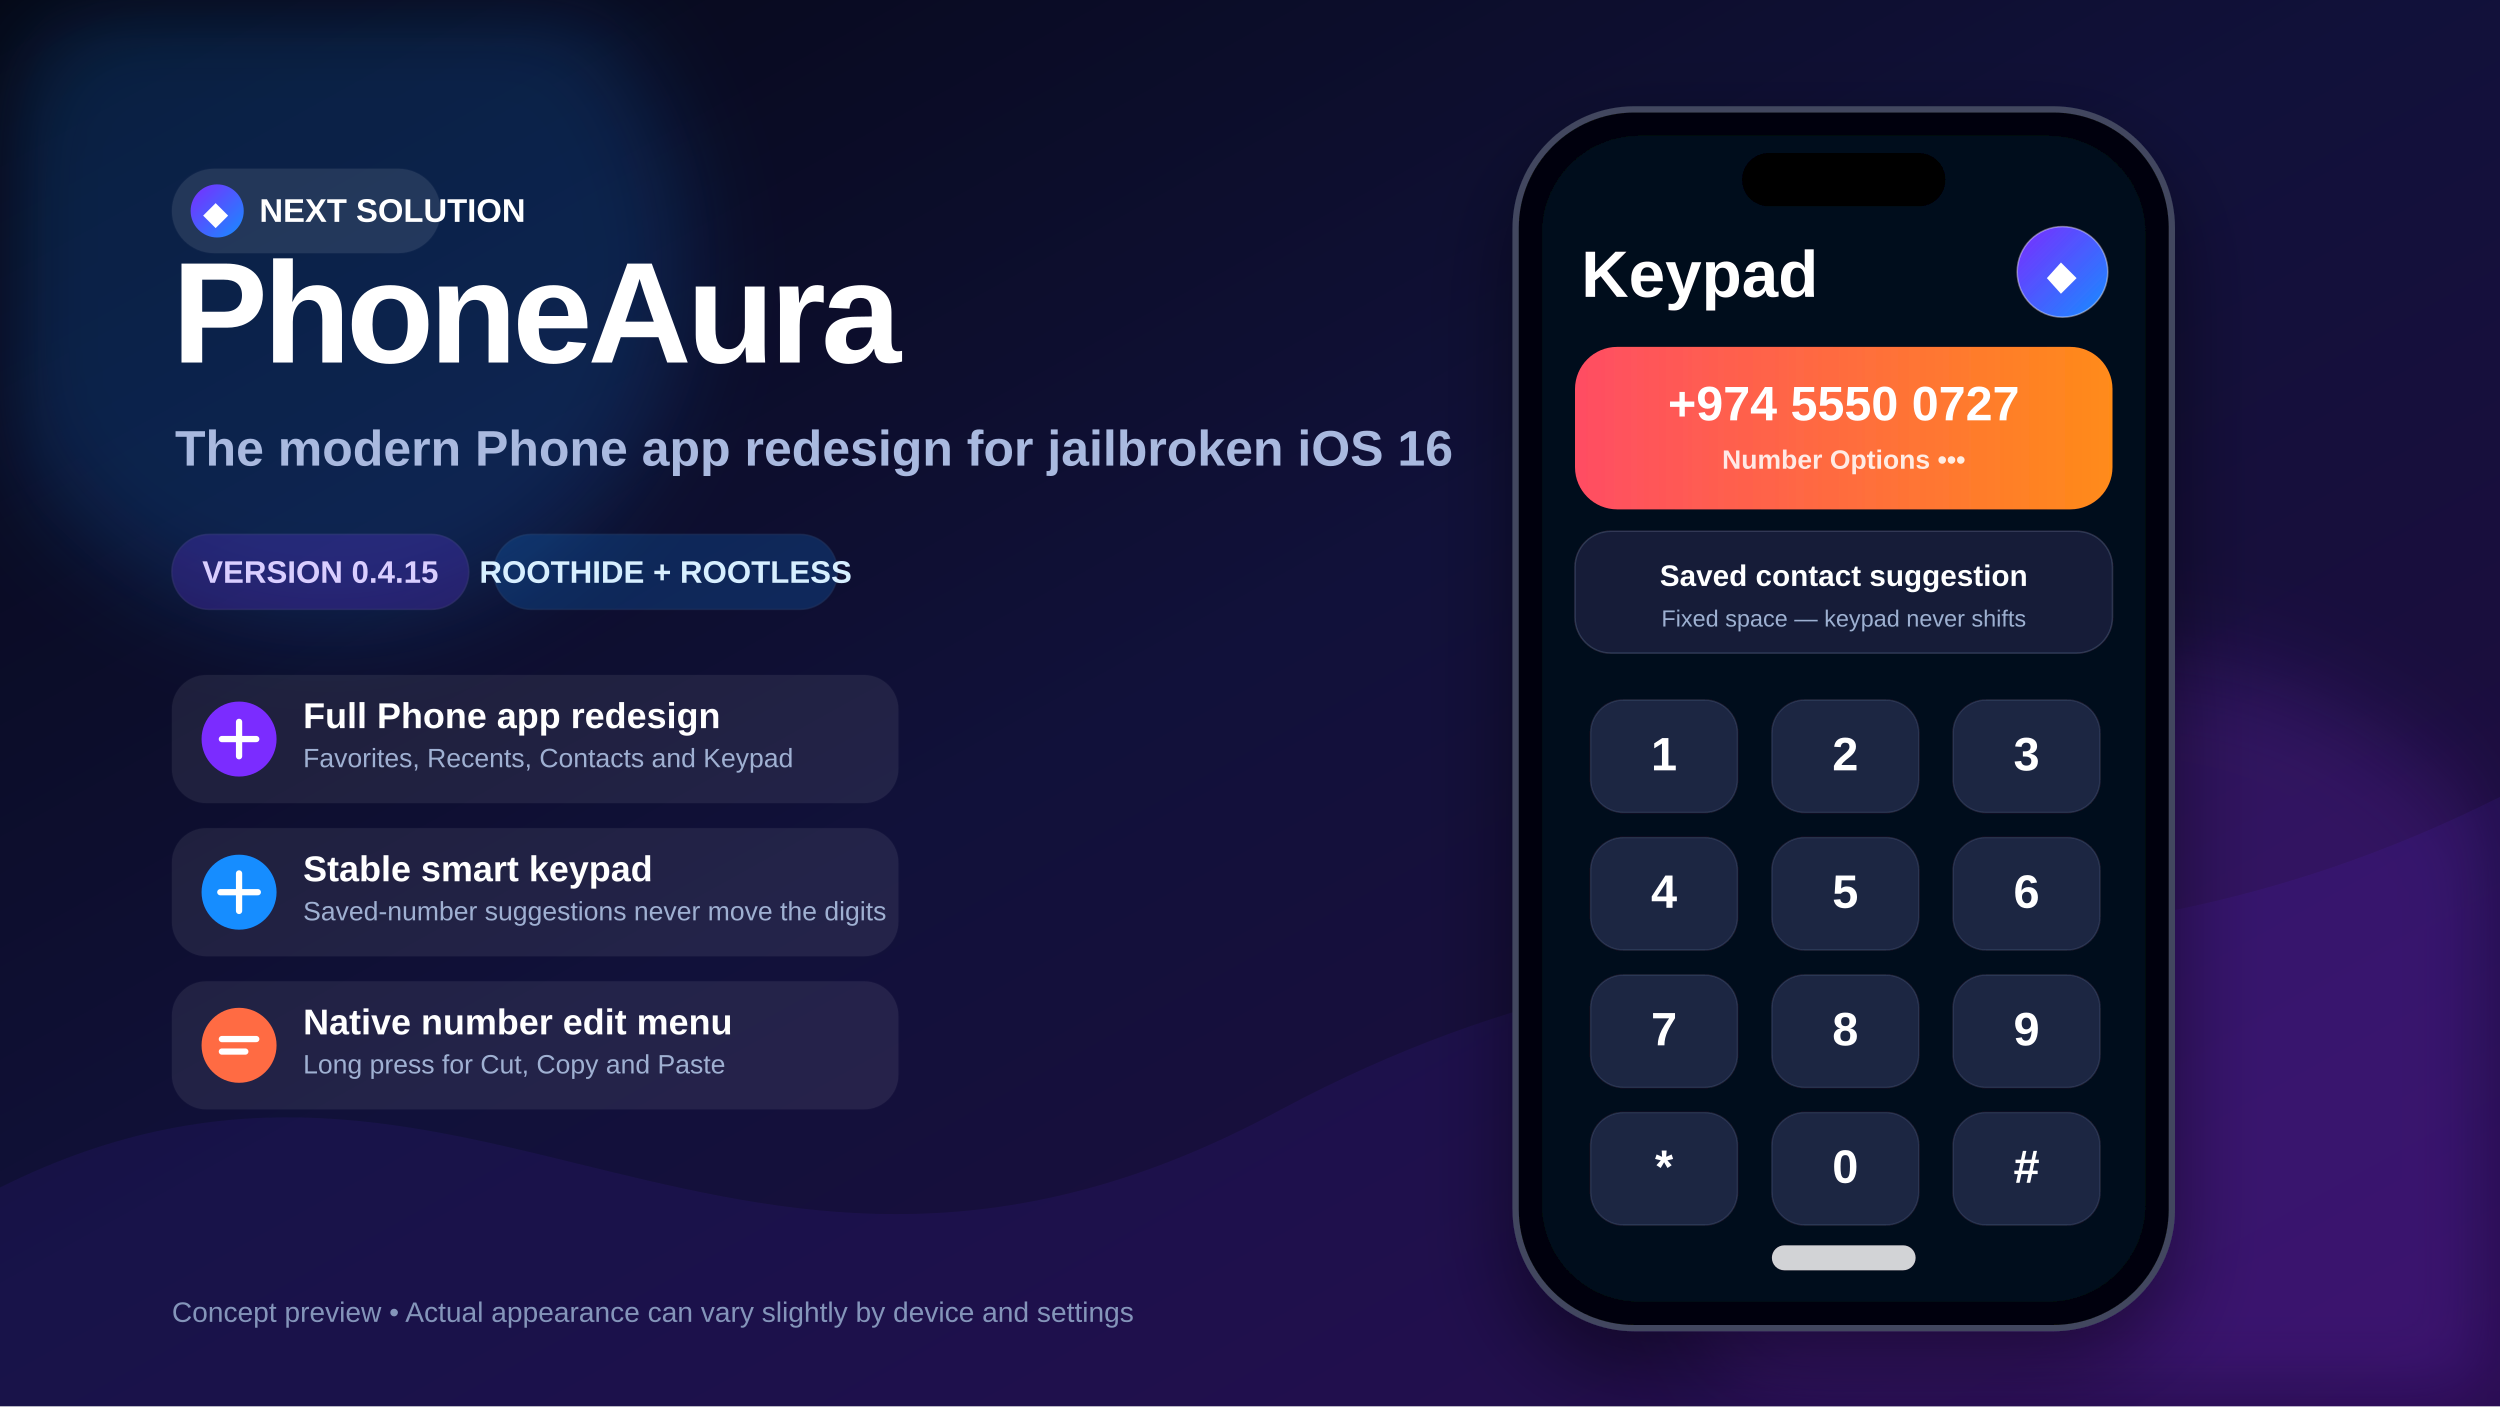
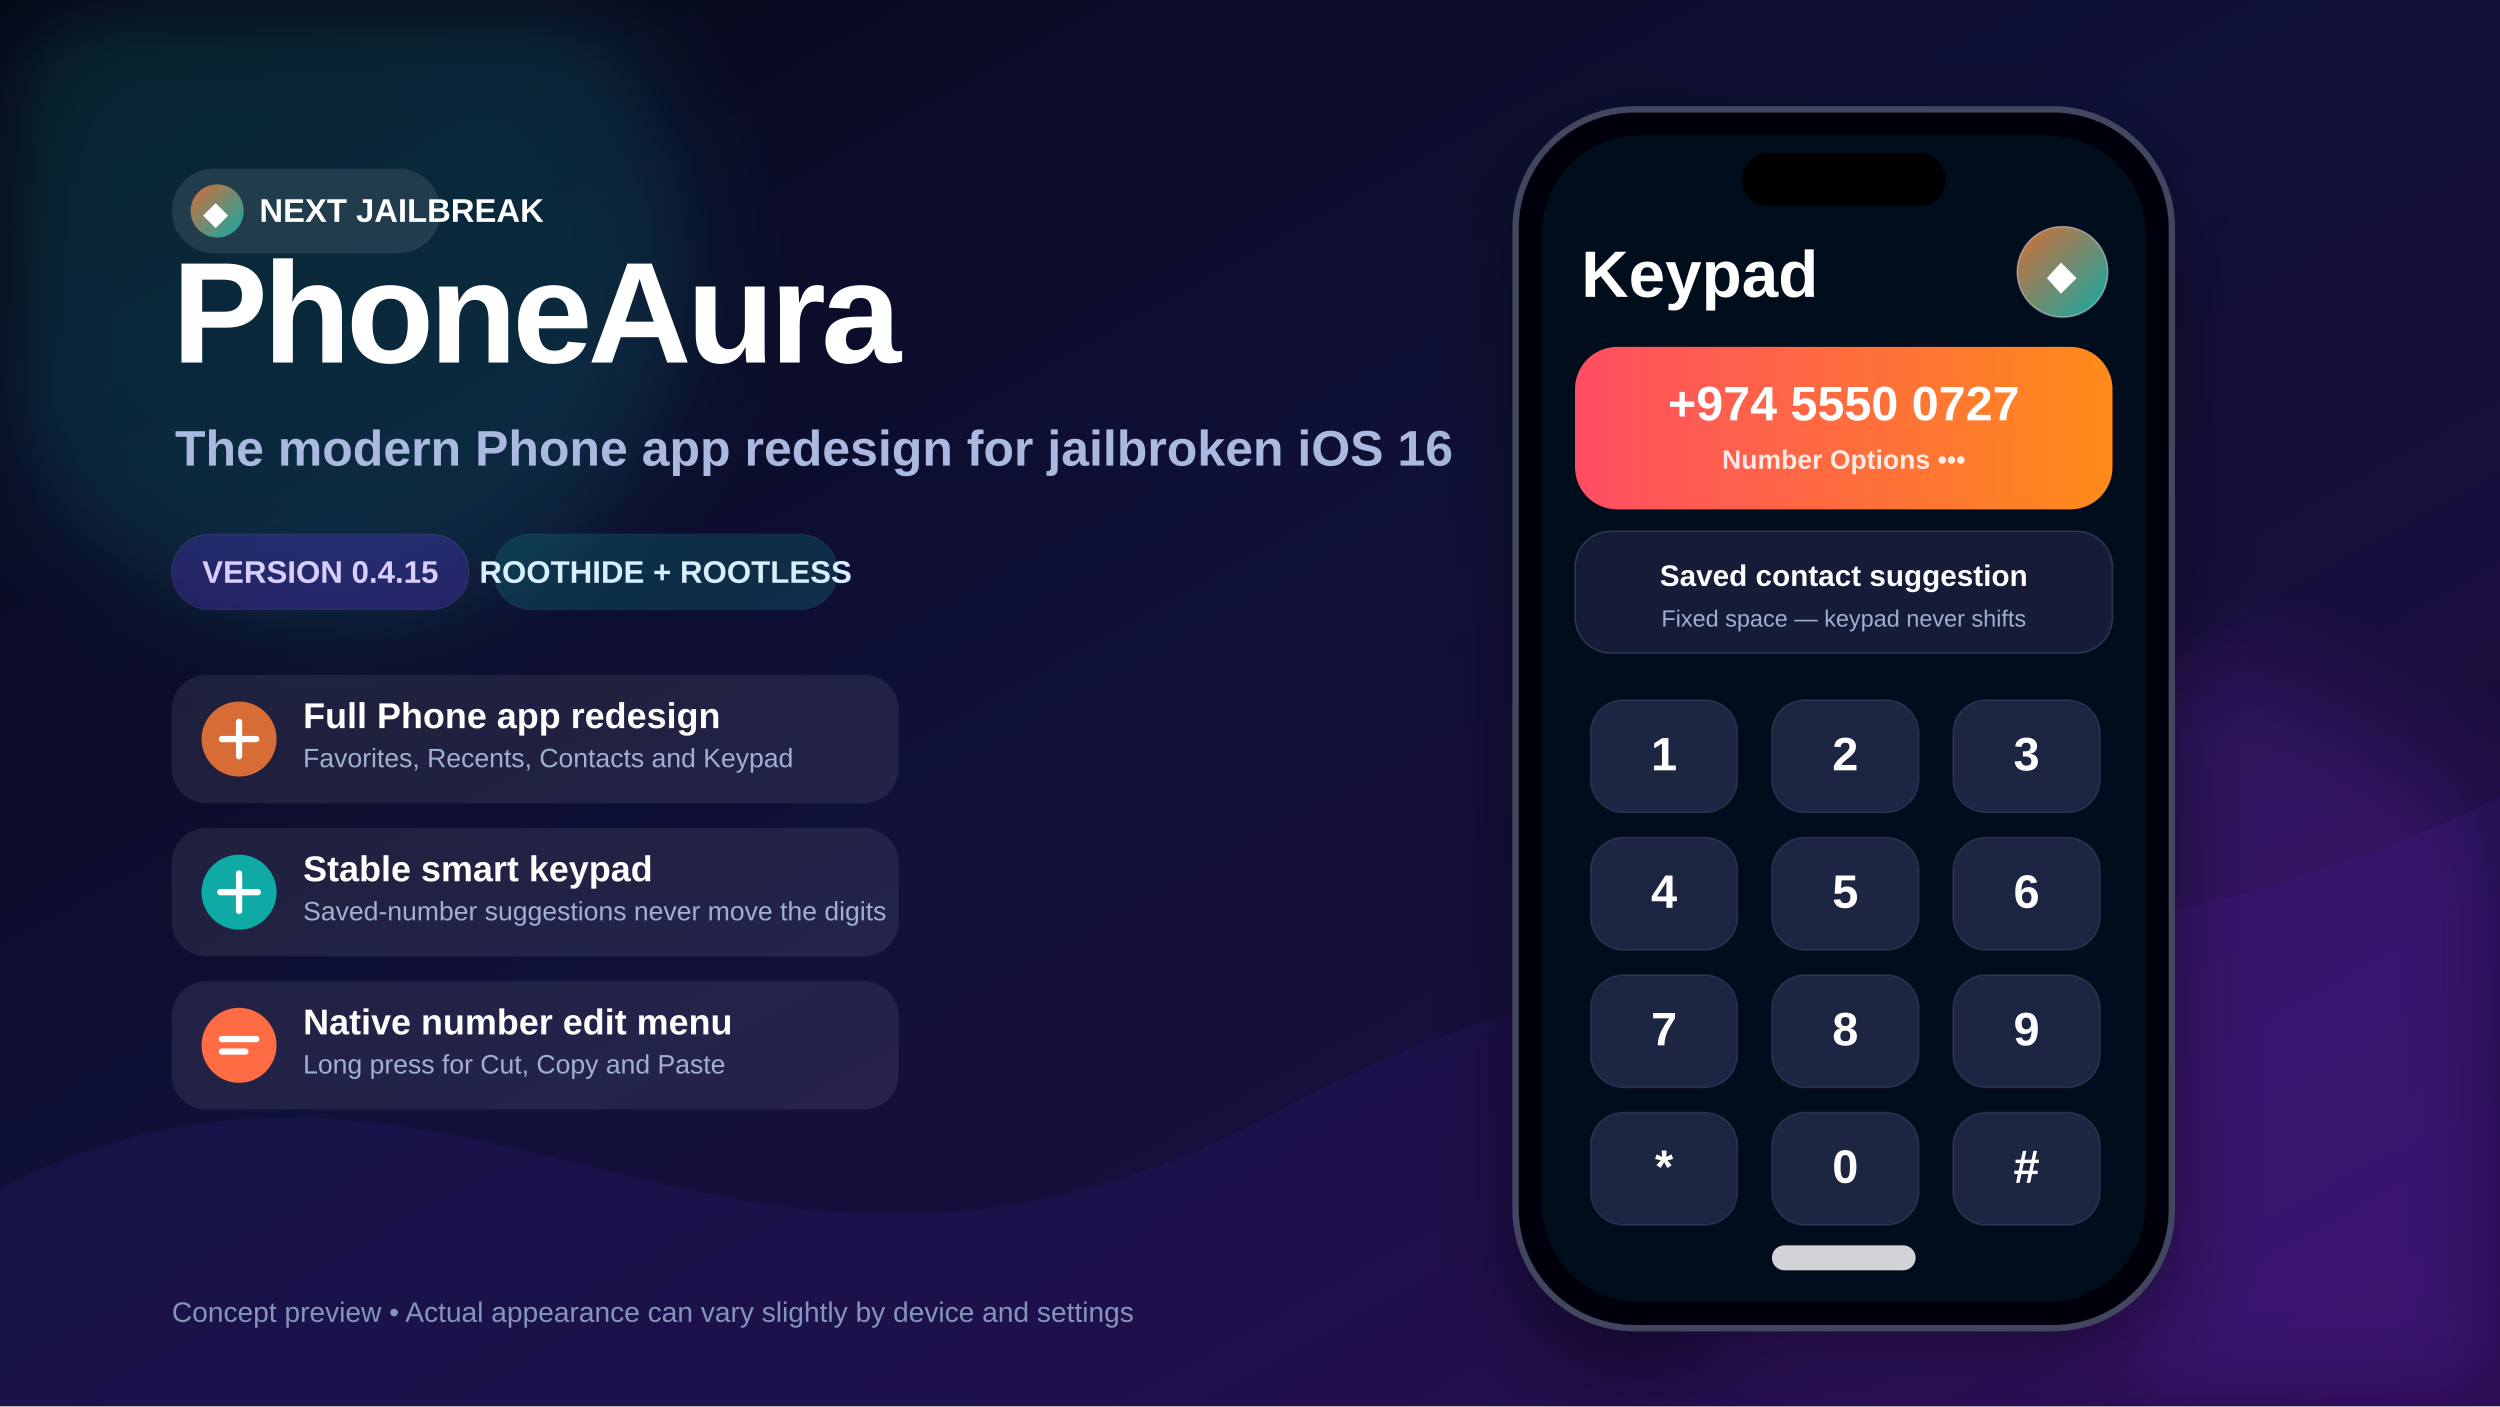
<svg xmlns="http://www.w3.org/2000/svg" width="1600" height="900" viewBox="0 0 1600 900" role="img" aria-labelledby="title desc">
  <defs>
    <linearGradient id="bg" x1="0" y1="0" x2="1" y2="1">
      <stop offset="0" stop-color="#050816" />
      <stop offset="0.48" stop-color="#11113a" />
      <stop offset="1" stop-color="#230a41" />
    </linearGradient>
    <linearGradient id="brand" x1="0" y1="0" x2="1" y2="1">
-       <stop offset="0" stop-color="#7b2cff" />
-       <stop offset="1" stop-color="#168dff" />
+       <stop offset="0" stop-color="#d86c36" />
+       <stop offset="1" stop-color="#0faaa6" />
    </linearGradient>
    <linearGradient id="orange" x1="0" y1="0" x2="1" y2="0">
      <stop offset="0" stop-color="#ff4d63" />
      <stop offset="1" stop-color="#ff8b19" />
    </linearGradient>
    <filter id="shadow" x="-40%" y="-40%" width="180%" height="180%">
      <feDropShadow dx="0" dy="24" stdDeviation="28" flood-color="#000" flood-opacity=".48" />
    </filter>
    <filter id="glow" x="-80%" y="-80%" width="260%" height="260%">
      <feGaussianBlur stdDeviation="30" />
    </filter>
  </defs>
  <rect width="1600" height="900" fill="url(#bg)" />
-   <circle cx="210" cy="170" r="230" fill="#168dff" opacity=".18" filter="url(#glow)" />
+   <circle cx="210" cy="170" r="230" fill="#0faaa6" opacity=".18" filter="url(#glow)" />
  <circle cx="1360" cy="720" r="300" fill="#9b32ff" opacity=".18" filter="url(#glow)" />
  <path d="M0 760 C300 610 470 900 820 710 C1120 550 1300 660 1600 510 V900 H0 Z" fill="#6c2cff" opacity=".08" />
  <g transform="translate(110 108)">
    <rect x="0" y="0" width="172" height="54" rx="27" fill="#ffffff" opacity=".1" stroke="#ffffff" stroke-opacity=".18" />
    <circle cx="29" cy="27" r="17" fill="url(#brand)" />
    <path d="M20 30 L28 22 L36 30 L28 38 Z" fill="#fff" />
-     <text x="56" y="34" fill="#fff" font-size="21" font-family="Arial, sans-serif" font-weight="700">NEXT SOLUTION</text>
+     <text x="56" y="34" fill="#fff" font-size="21" font-family="Arial, sans-serif" font-weight="700">NEXT JAILBREAK</text>
  </g>
  <g transform="translate(110 232)">
    <text x="0" y="0" fill="#fff" font-size="92" font-family="Arial, sans-serif" font-weight="800" letter-spacing="-3">PhoneAura</text>
    <text x="2" y="66" fill="#a9b9df" font-size="32" font-family="Arial, sans-serif" font-weight="600">The modern Phone app redesign for jailbroken iOS 16</text>
    <g transform="translate(0 110)">
      <rect width="190" height="48" rx="24" fill="#6f3cff" opacity=".24" stroke="#a77cff" stroke-opacity=".65" />
      <text x="95" y="31" fill="#d9ceff" text-anchor="middle" font-size="20" font-family="Arial, sans-serif" font-weight="700">VERSION 0.4.15</text>
-       <rect x="206" width="220" height="48" rx="24" fill="#168dff" opacity=".2" stroke="#66b8ff" stroke-opacity=".6" />
+       <rect x="206" width="220" height="48" rx="24" fill="#0faaa6" opacity=".2" stroke="#66b8ff" stroke-opacity=".6" />
      <text x="316" y="31" fill="#d7efff" text-anchor="middle" font-size="20" font-family="Arial, sans-serif" font-weight="700">ROOTHIDE + ROOTLESS</text>
    </g>
    <g transform="translate(0 200)" font-family="Arial, sans-serif">
      <g>
        <rect width="465" height="82" rx="22" fill="#ffffff" opacity=".075" stroke="#ffffff" stroke-opacity=".12" />
-         <circle cx="43" cy="41" r="24" fill="#7b2cff" />
+         <circle cx="43" cy="41" r="24" fill="#d86c36" />
        <path d="M32 41 h22 M43 30 v22" stroke="#fff" stroke-width="4" stroke-linecap="round" />
        <text x="84" y="34" fill="#fff" font-size="23" font-weight="700">Full Phone app redesign</text>
        <text x="84" y="59" fill="#9fb0d2" font-size="17">Favorites, Recents, Contacts and Keypad</text>
      </g>
      <g transform="translate(0 98)">
        <rect width="465" height="82" rx="22" fill="#ffffff" opacity=".075" stroke="#ffffff" stroke-opacity=".12" />
-         <circle cx="43" cy="41" r="24" fill="#168dff" />
+         <circle cx="43" cy="41" r="24" fill="#0faaa6" />
        <path d="M31 41 h24 M43 29 v24" stroke="#fff" stroke-width="4" stroke-linecap="round" />
        <text x="84" y="34" fill="#fff" font-size="23" font-weight="700">Stable smart keypad</text>
        <text x="84" y="59" fill="#9fb0d2" font-size="17">Saved-number suggestions never move the digits</text>
      </g>
      <g transform="translate(0 196)">
        <rect width="465" height="82" rx="22" fill="#ffffff" opacity=".075" stroke="#ffffff" stroke-opacity=".12" />
        <circle cx="43" cy="41" r="24" fill="#ff6b43" />
        <path d="M32 37 h22 M32 45 h15" stroke="#fff" stroke-width="4" stroke-linecap="round" />
        <text x="84" y="34" fill="#fff" font-size="23" font-weight="700">Native number edit menu</text>
        <text x="84" y="59" fill="#9fb0d2" font-size="17">Long press for Cut, Copy and Paste</text>
      </g>
    </g>
  </g>
  <g transform="translate(970 70)" filter="url(#shadow)">
    <rect x="0" y="0" width="420" height="780" rx="76" fill="#05060b" stroke="#42475f" stroke-width="4" />
    <rect x="17" y="17" width="386" height="746" rx="62" fill="#05091a" />
    <rect x="145" y="28" width="130" height="34" rx="17" fill="#000" />
    <text x="42" y="120" fill="#fff" font-size="42" font-family="Arial, sans-serif" font-weight="800">Keypad</text>
    <circle cx="350" cy="104" r="29" fill="url(#brand)" stroke="#fff" stroke-opacity=".4" />
    <path d="M340 108 L349 98 L359 108 L349 118 Z" fill="#fff" />
    <rect x="38" y="152" width="344" height="104" rx="27" fill="url(#orange)" />
    <text x="210" y="199" fill="#fff" font-size="31" text-anchor="middle" font-family="Arial, sans-serif" font-weight="800">+974 5550 0727</text>
    <text x="210" y="230" fill="#fff" opacity=".86" font-size="17" text-anchor="middle" font-family="Arial, sans-serif" font-weight="700">Number Options •••</text>
    <rect x="38" y="270" width="344" height="78" rx="23" fill="#131d39" stroke="#6d7896" stroke-opacity=".35" />
    <text x="210" y="305" fill="#fff" font-size="19" text-anchor="middle" font-family="Arial, sans-serif" font-weight="700">Saved contact suggestion</text>
    <text x="210" y="331" fill="#9eb0d1" font-size="15" text-anchor="middle" font-family="Arial, sans-serif">Fixed space — keypad never shifts</text>
    <g transform="translate(48 378)" font-family="Arial, sans-serif" text-anchor="middle">
      <g fill="#1b2543" stroke="#667391" stroke-opacity=".28">
        <rect x="0" y="0" width="94" height="72" rx="21" />
        <rect x="116" y="0" width="94" height="72" rx="21" />
        <rect x="232" y="0" width="94" height="72" rx="21" />
        <rect x="0" y="88" width="94" height="72" rx="21" />
        <rect x="116" y="88" width="94" height="72" rx="21" />
        <rect x="232" y="88" width="94" height="72" rx="21" />
        <rect x="0" y="176" width="94" height="72" rx="21" />
        <rect x="116" y="176" width="94" height="72" rx="21" />
        <rect x="232" y="176" width="94" height="72" rx="21" />
        <rect x="0" y="264" width="94" height="72" rx="21" />
        <rect x="116" y="264" width="94" height="72" rx="21" />
        <rect x="232" y="264" width="94" height="72" rx="21" />
      </g>
      <g fill="#fff" font-size="30" font-weight="700">
        <text x="47" y="45">1</text>
        <text x="163" y="45">2</text>
        <text x="279" y="45">3</text>
        <text x="47" y="133">4</text>
        <text x="163" y="133">5</text>
        <text x="279" y="133">6</text>
        <text x="47" y="221">7</text>
        <text x="163" y="221">8</text>
        <text x="279" y="221">9</text>
        <text x="47" y="309">*</text>
        <text x="163" y="309">0</text>
        <text x="279" y="309">#</text>
      </g>
    </g>
    <rect x="164" y="727" width="92" height="16" rx="8" fill="#fff" opacity=".82" />
  </g>
  <text x="110" y="846" fill="#8495ba" font-size="18" font-family="Arial, sans-serif">Concept preview • Actual appearance can vary slightly by device and settings</text>
</svg>
